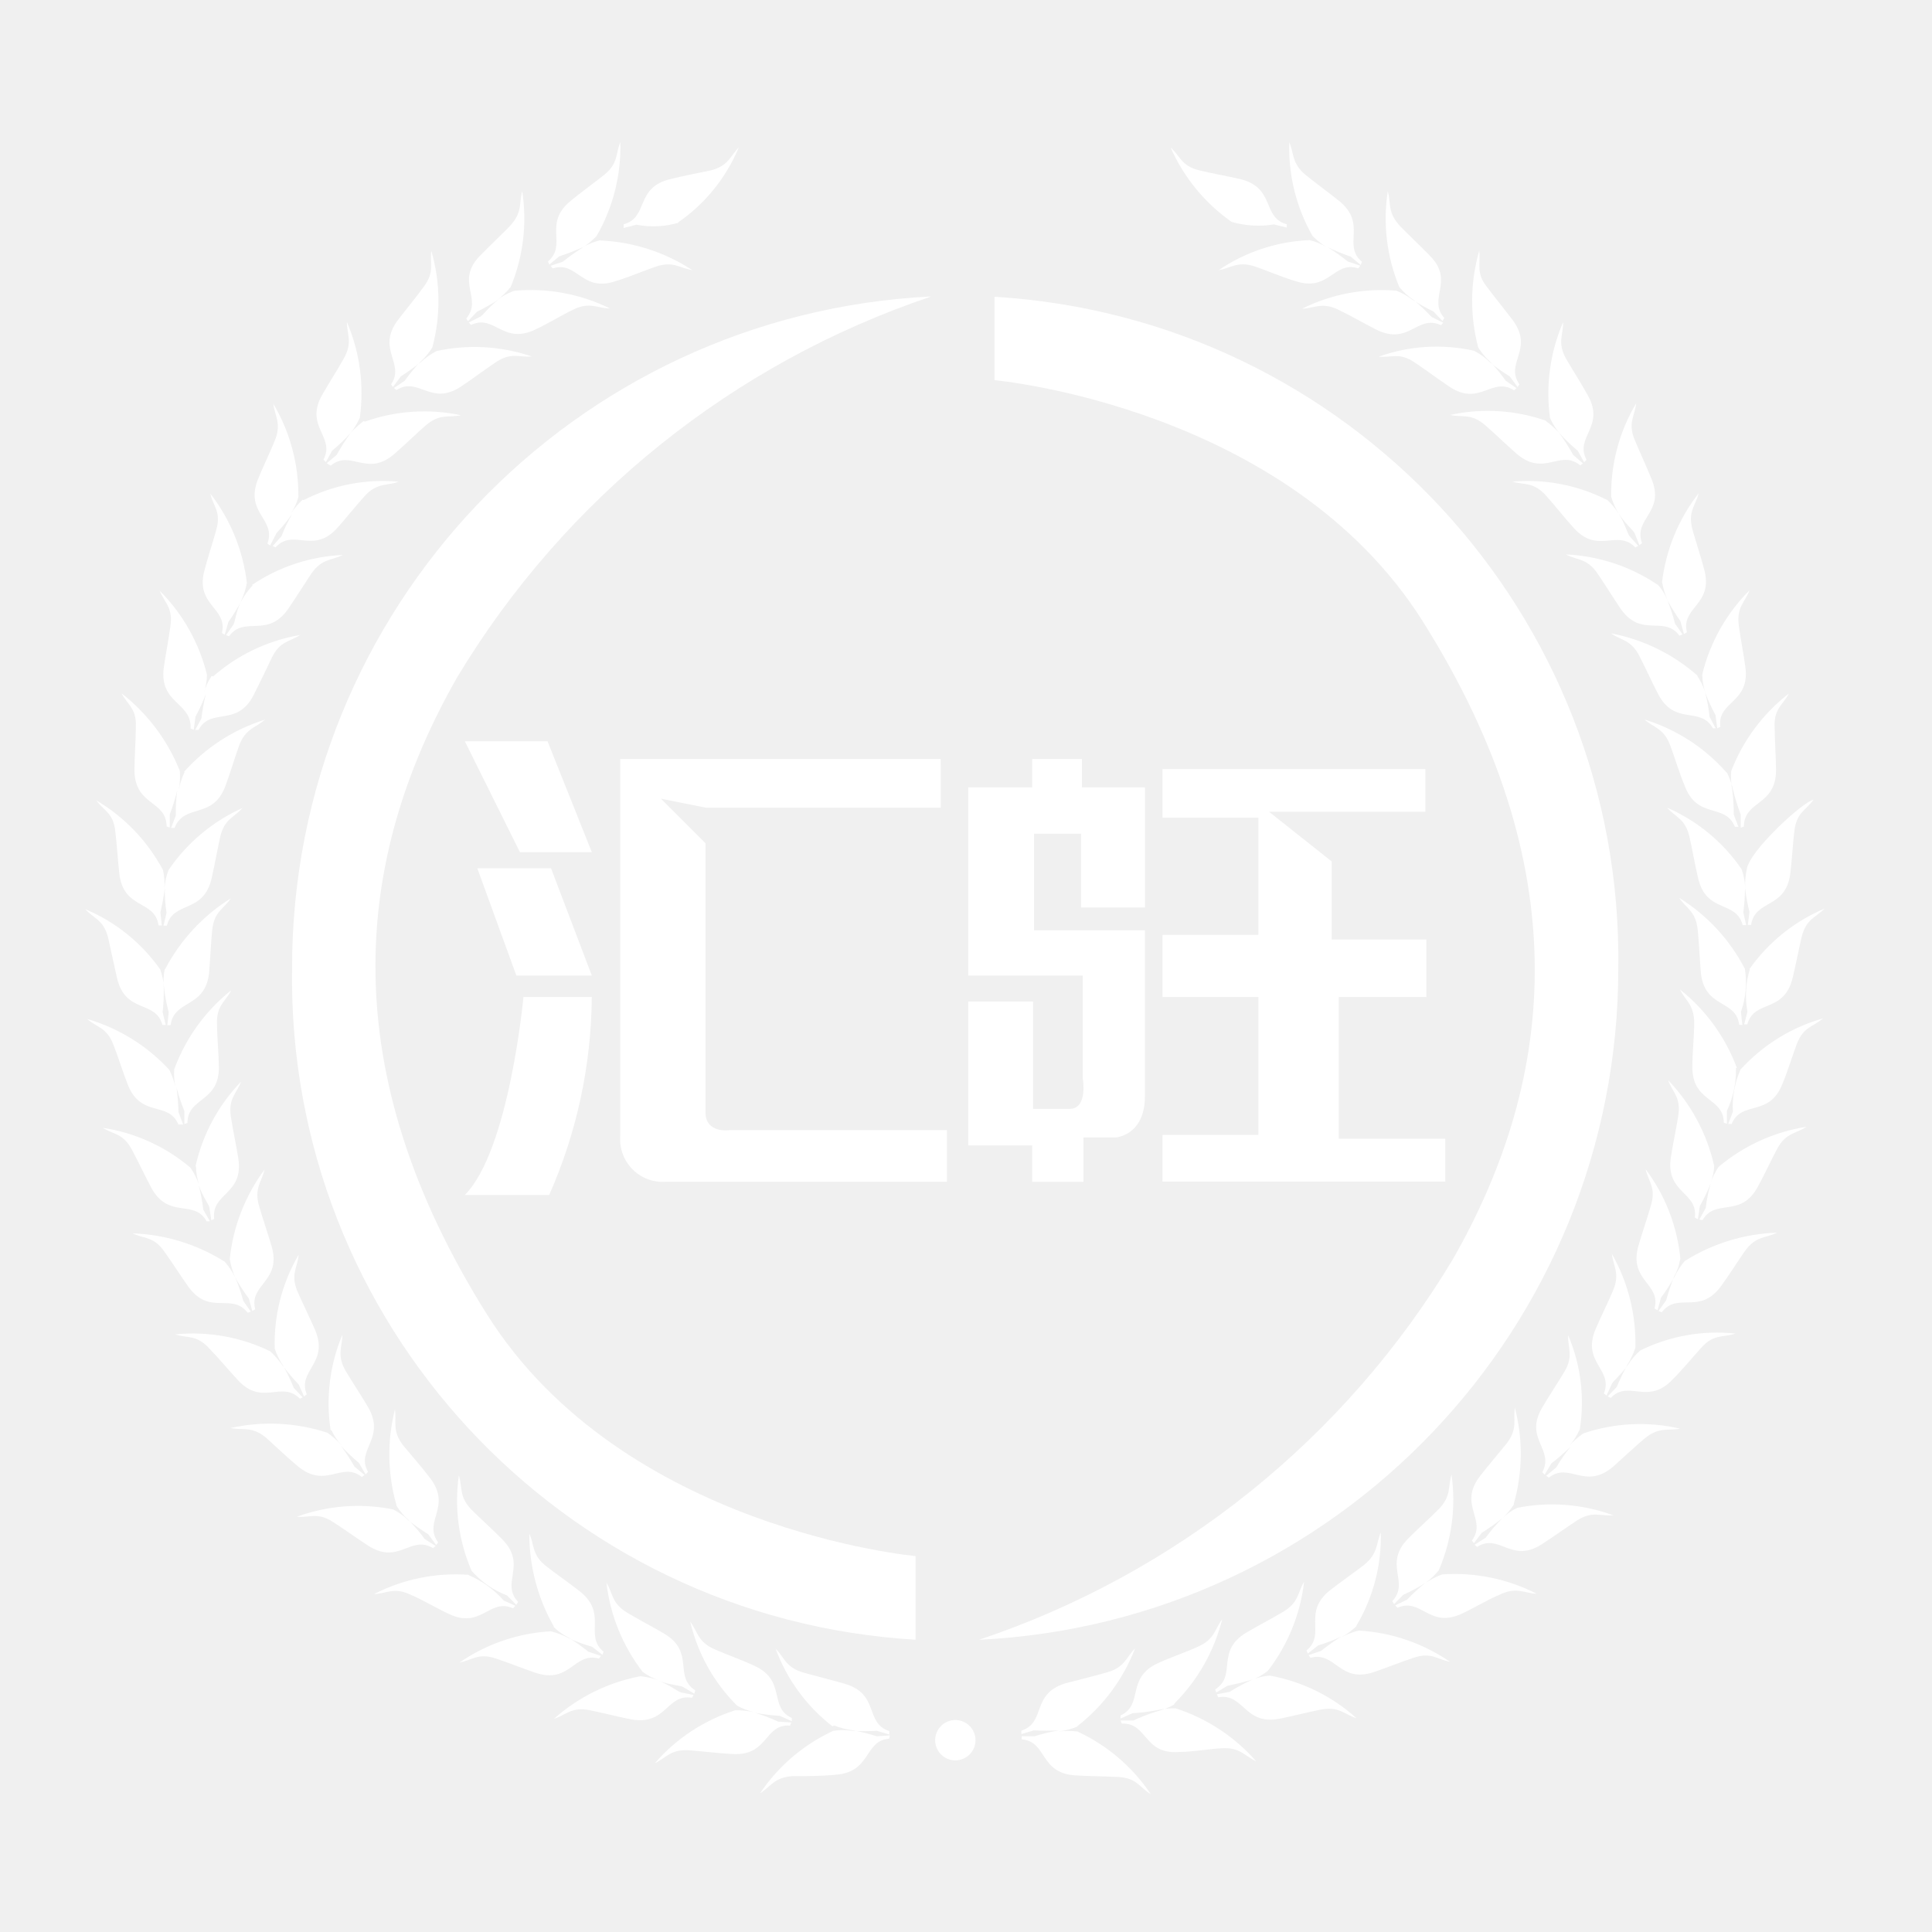
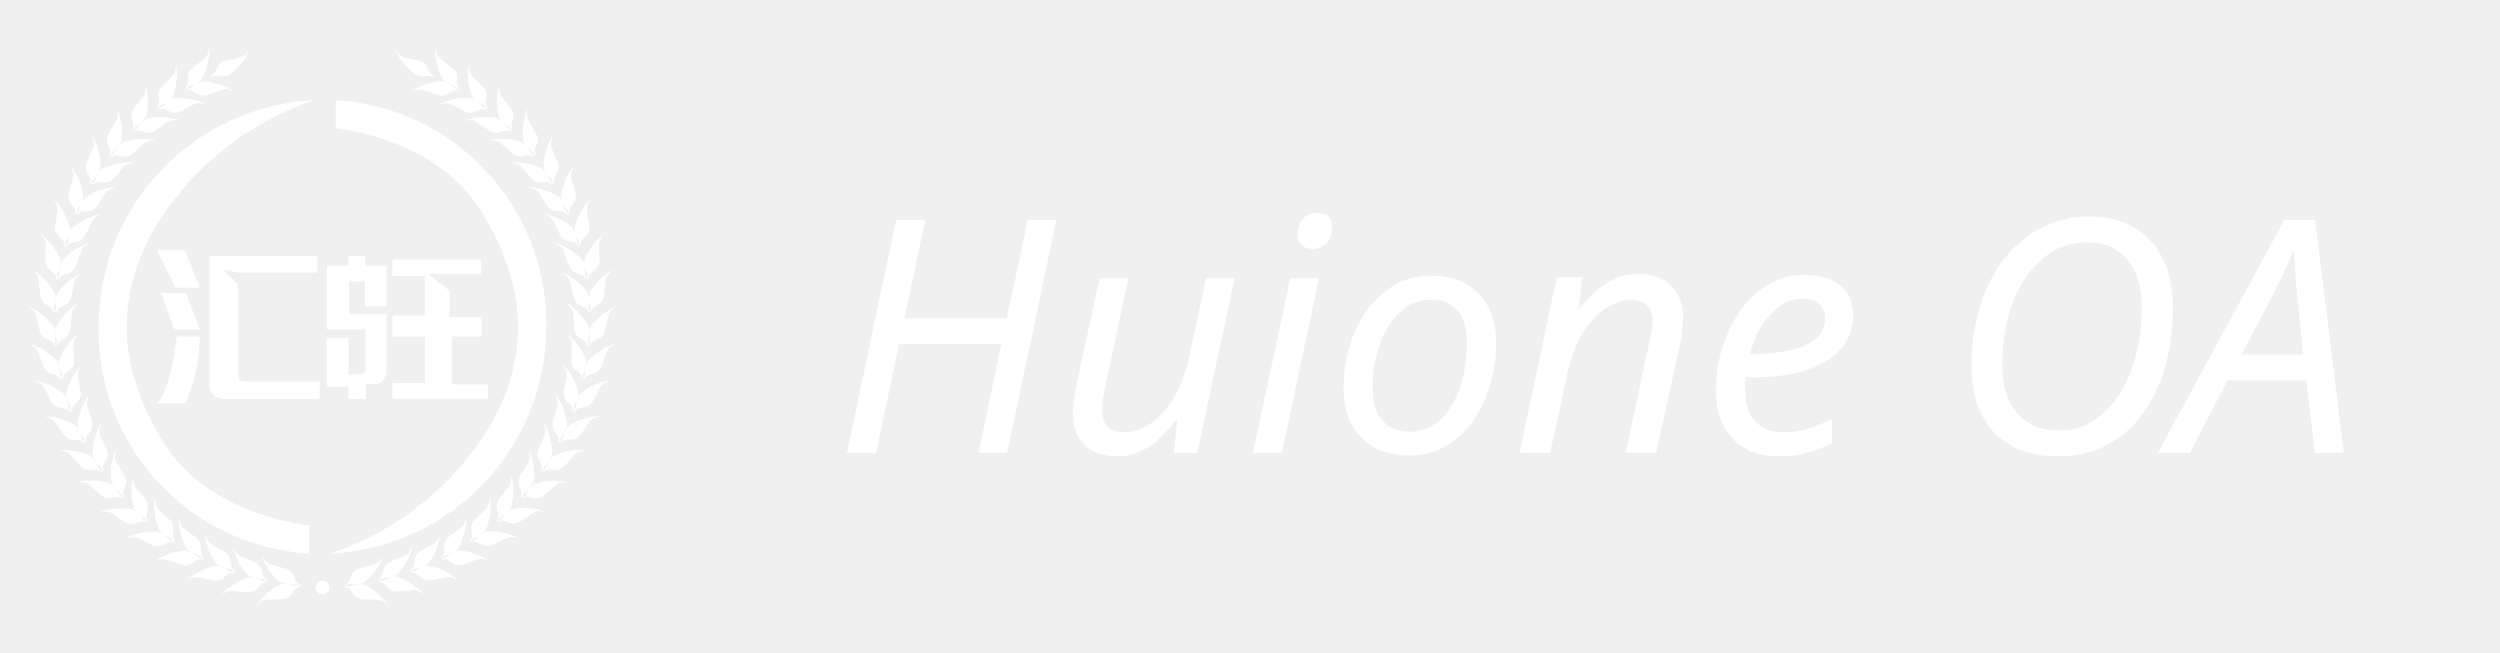
- <svg xmlns="http://www.w3.org/2000/svg" viewBox="0 0 36 36">
+ <svg xmlns="http://www.w3.org/2000/svg" viewBox="0 0 138 36">
  <defs>
    <style>
-       .cls-1 {
+       .cls-1, .cls-2, .cls-4 {
        fill: #fff;
      }

+       .cls-1 {
+         stroke: #707070;
+       }
+ 
      .cls-2 {
+         font-size: 18px;
+         font-family: Futura-MediumItalic, Futura;
+         font-weight: 500;
+         font-style: italic;
+       }
+ 
+       .cls-3 {
        clip-path: url(#clip-path);
      }
    </style>
    <clipPath id="clip-path">
-       <rect id="矩形_6" data-name="矩形 6" class="cls-1" width="36" height="36" transform="translate(579 196)" />
+       <rect id="矩形_6" data-name="矩形 6" class="cls-1" width="36" height="36" />
    </clipPath>
  </defs>
-   <g id="蒙版组_3" data-name="蒙版组 3" class="cls-2" transform="translate(-579 -196)">
-     <g id="Huione_pay_logo" data-name="Huione pay logo" transform="translate(580.588 198.647)">
-       <g id="图层_1" data-name="图层 1">
-         <path id="路径_3" data-name="路径 3" class="cls-1" d="M26.72,42.18h1.541l.826,2.067H27.747Z" transform="translate(-19.647 -31.015)" />
-         <path id="路径_4" data-name="路径 4" class="cls-1" d="M27.6,51.12h1.374l.76,2H28.328Z" transform="translate(-20.294 -37.588)" />
-         <path id="路径_5" data-name="路径 5" class="cls-1" d="M27.813,60.18s-.265,2.861-1.093,3.69h1.572a9.265,9.265,0,0,0,.794-3.69Z" transform="translate(-19.647 -44.25)" />
-         <path id="路径_6" data-name="路径 6" class="cls-1" d="M43.627,43.43H37.655v7.033a.794.794,0,0,0,.86.844h5.228v-.961H39.691s-.447.066-.447-.331V45l-.831-.831.847.169h4.368Z" transform="translate(-27.686 -31.934)" />
-         <path id="路径_7" data-name="路径 7" class="cls-1" d="M62.16,43.959v3.507h2.134v1.919s.1.564-.246.564h-.68v-2H62.16v2.681h1.191v.678h.956v-.826h.6s.545-.034.545-.77V46.622H63.386v-1.8h.876v1.374h1.191V43.959H64.278V43.43h-.926v.529Z" transform="translate(-45.706 -31.934)" />
-         <path id="路径_8" data-name="路径 8" class="cls-1" d="M75.83,44.14v.905h1.787v2.184H75.83v1.157h1.787v2.57H75.83v.871H81.1v-.8H79.115V48.386h1.633V47.316H78.983V45.861l-1.167-.926h2.912V44.14Z" transform="translate(-55.757 -32.456)" />
-         <path id="路径_9" data-name="路径 9" class="cls-1" d="M16.213,30.155a.376.376,0,1,0-.376-.376A.376.376,0,0,0,16.213,30.155Zm4.074-1.038a1.355,1.355,0,0,1-.323.127,3.378,3.378,0,0,0-.431.167h-.241l.021.058c.49-.019.4.585,1.08.529.233,0,.548-.056.781-.069.349-.021.431.146.646.244a3.37,3.37,0,0,0-1.5-.987,1.382,1.382,0,0,0-.349.034,3.607,3.607,0,0,1-.455.056l-.225.1v-.058c.445-.206.087-.7.709-.979.214-.1.514-.2.728-.3.32-.138.315-.326.458-.514a3.381,3.381,0,0,1-.884,1.564Zm1.747-.627a3.347,3.347,0,0,0,.678-1.662c-.124.2-.093.384-.394.561-.2.119-.479.265-.68.384-.585.349-.169.794-.582,1.059l.019.058.212-.127a4.551,4.551,0,0,0,.447-.109,1.2,1.2,0,0,1,.339-.079,3.284,3.284,0,0,1,1.615.794c-.225-.069-.326-.228-.67-.159-.228.045-.529.122-.762.169-.667.127-.659-.482-1.144-.4l-.026-.056.238-.045a3.568,3.568,0,0,1,.4-.217,1.154,1.154,0,0,0,.307-.169Zm1.654-.836a1.255,1.255,0,0,1-.283.206,1.443,1.443,0,0,1,.326-.124,3.348,3.348,0,0,1,1.7.582c-.233-.042-.352-.188-.68-.074-.225.074-.511.188-.736.265-.649.217-.715-.392-1.183-.265l-.037-.05.233-.079a4.07,4.07,0,0,1,.373-.265,3.29,3.29,0,0,1-.429.164l-.191.151-.024-.058c.376-.312-.093-.7.442-1.125.188-.146.445-.326.627-.466.265-.214.225-.394.315-.609a3.233,3.233,0,0,1-.453,1.736Zm1.533-1.04a3.317,3.317,0,0,0,.238-1.784c-.069.222,0,.4-.238.643-.164.167-.4.376-.566.545-.482.484.037.813-.3,1.17l.034.056.172-.175a2.83,2.83,0,0,0,.408-.22,3.327,3.327,0,0,0-.339.312l-.22.106.042.045c.447-.2.59.4,1.207.106.214-.1.49-.265.7-.352.315-.151.453-.024.686-.016a3.338,3.338,0,0,0-1.76-.36,1.276,1.276,0,0,0-.307.159,1.53,1.53,0,0,0,.244-.236Zm1.4-1.226a1.369,1.369,0,0,1-.225.265,2.986,2.986,0,0,0-.3.352l-.206.132.045.04c.418-.265.638.32,1.207-.05.2-.127.453-.31.651-.439.291-.191.442-.077.68-.1a3.314,3.314,0,0,0-1.792-.138,1.1,1.1,0,0,0-.283.2,4.168,4.168,0,0,1-.376.265l-.146.193-.037-.05c.289-.394-.265-.659.151-1.2.143-.185.347-.424.495-.606.214-.281.119-.434.154-.67a3.392,3.392,0,0,1-.021,1.795ZM27.842,24a1.2,1.2,0,0,1-.188.294,1.265,1.265,0,0,1,.265-.233,3.291,3.291,0,0,1,1.8-.087c-.228.045-.392-.04-.662.183-.18.151-.408.365-.59.529-.529.439-.81-.1-1.194.2l-.05-.034.188-.156a3.036,3.036,0,0,1,.265-.384,3.987,3.987,0,0,1-.357.31l-.124.209-.045-.045c.233-.429-.347-.622,0-1.207.119-.206.294-.466.413-.667.177-.3.058-.447.069-.68A3.19,3.19,0,0,1,27.847,24Zm1.043-1.535a3.368,3.368,0,0,0-.437-1.747c.024.233.156.365.019.686-.09.217-.233.5-.323.715-.265.625.334.744.154,1.2l.05.037.1-.222c.037-.061.172-.167.3-.352a1.2,1.2,0,0,1,.228-.265,3.225,3.225,0,0,1,1.771-.315c-.225.079-.4,0-.635.265-.161.175-.357.418-.529.585-.466.5-.818,0-1.157.349l-.056-.029.169-.177a4.114,4.114,0,0,1,.2-.416,1.4,1.4,0,0,0,.143-.307Zm.839-1.649a3.31,3.31,0,0,0-.649-1.678c.05.228.2.341.1.675-.064.225-.169.529-.233.752-.188.656.426.7.3,1.17l.056.032.064-.233a3.386,3.386,0,0,0,.251-.389,1.411,1.411,0,0,1,.191-.294,3.429,3.429,0,0,1,1.721-.529c-.212.106-.394.056-.6.344-.135.191-.3.458-.442.649-.4.553-.81.1-1.106.49l-.061-.024.143-.2a4.359,4.359,0,0,1,.146-.439.966.966,0,0,0,.114-.323Zm.627-1.747a3.372,3.372,0,0,0-.855-1.588c.077.225.244.315.188.662-.037.236-.1.529-.138.773-.1.678.508.641.447,1.125l.056.029.037-.244a3.483,3.483,0,0,0,.2-.416,2.835,2.835,0,0,0-.09.453l-.119.214.058.013c.244-.421.709-.026,1.032-.625.116-.206.249-.5.357-.7.164-.31.352-.283.548-.416a3.355,3.355,0,0,0-1.636.746,1.477,1.477,0,0,0-.156.31.929.929,0,0,0,.074-.341Zm.408-1.811a1.766,1.766,0,0,1-.169.794v.241l-.058-.019c0-.487-.6-.373-.585-1.059,0-.236.032-.548.034-.794,0-.352-.164-.421-.265-.63a3.36,3.36,0,0,1,1.059,1.459Zm.09.019a3.292,3.292,0,0,1,1.533-.948c-.177.156-.365.151-.49.479-.082.22-.177.529-.265.736-.246.638-.76.3-.948.752h-.064l.087-.228a1.681,1.681,0,0,1,.146-.794Zm.079-1.866A3.389,3.389,0,0,0,29.7,14.082c.132.2.31.244.347.6.024.233.037.548.058.794.069.678.654.49.715.974h.058l-.026-.244a1.62,1.62,0,0,0,.074-.794Zm.09,0a1.7,1.7,0,0,0-.045.794l-.061.236h.058c.132-.471.68-.2.844-.863.056-.228.114-.529.169-.765.082-.336.265-.365.426-.529a3.261,3.261,0,0,0-1.4,1.128Zm-.151-1.853a1.146,1.146,0,0,1,.064.344,1.371,1.371,0,0,1,.029-.347c.04-.344,1.059-1.273,1.244-1.3-.138.193-.318.238-.357.585-.029.233-.045.545-.074.781-.082.678-.659.482-.731.966h-.061l.029-.241a3.574,3.574,0,0,1-.082-.453,3.656,3.656,0,0,1-.032.461l.053.238h-.064c-.124-.471-.678-.214-.831-.876-.056-.23-.106-.529-.161-.768-.077-.344-.265-.368-.416-.545a3.254,3.254,0,0,1,1.39,1.151Zm-.3-1.829a3.333,3.333,0,0,0-1.514-.969c.18.156.363.161.484.49.082.22.175.529.265.741.238.641.754.315.937.768h.066l-.087-.228a3.489,3.489,0,0,0-.029-.463,1.429,1.429,0,0,1-.019-.347,3.353,3.353,0,0,1,1.075-1.445c-.109.212-.283.281-.265.627,0,.233.024.548.026.794,0,.683-.593.559-.6,1.059l-.058.019v-.244a3.833,3.833,0,0,1-.138-.439,1.509,1.509,0,0,0-.114-.334Zm-.529-1.781a1.173,1.173,0,0,1,.151.315,1.165,1.165,0,0,1-.058-.344,3.315,3.315,0,0,1,.881-1.567c-.082.22-.246.31-.2.659.032.233.09.529.122.77.093.678-.529.633-.466,1.117l-.058.024-.032-.244a3.391,3.391,0,0,1-.193-.421,2.819,2.819,0,0,1,.082.453l.114.214H30.33c-.238-.424-.709-.034-1.024-.643-.111-.212-.238-.495-.344-.7-.159-.312-.347-.294-.529-.426a3.4,3.4,0,0,1,1.617.794Zm-.741-1.7a3.311,3.311,0,0,0-1.71-.564c.212.111.394.066.59.352.132.193.3.463.429.654.389.564.81.116,1.1.508l.058-.024-.14-.2a3.44,3.44,0,0,0-.143-.437,4.256,4.256,0,0,0,.244.392l.064.238.056-.032c-.114-.476.5-.508.323-1.167-.058-.228-.159-.529-.22-.749-.09-.339.061-.447.116-.675A3.335,3.335,0,0,0,29.382,8.2a1.607,1.607,0,0,0,.1.334.993.993,0,0,0-.183-.291Zm-.945-1.588a1.249,1.249,0,0,1,.222.265,1.392,1.392,0,0,1-.14-.315A3.3,3.3,0,0,1,28.9,4.868c-.024.233-.161.363-.026.686.09.217.222.5.31.72.265.63-.347.739-.175,1.2l-.05.037-.09-.228c-.037-.061-.169-.169-.294-.357.119.191.156.357.2.416l.164.183-.056.029c-.334-.352-.7.14-1.151-.368-.156-.172-.352-.421-.508-.593-.233-.265-.408-.2-.63-.265a3.263,3.263,0,0,1,1.76.339ZM27.212,5.194a1.755,1.755,0,0,1,.265.238,3.089,3.089,0,0,0,.334.32l.119.214.045-.045c-.23-.429.357-.614.021-1.207-.114-.206-.283-.471-.4-.672-.172-.307-.053-.447-.058-.686a3.364,3.364,0,0,0-.244,1.784,1.424,1.424,0,0,0,.185.3,3.646,3.646,0,0,1,.246.389l.183.159-.05.037c-.379-.312-.672.228-1.189-.22-.18-.156-.4-.371-.582-.529-.265-.228-.429-.14-.656-.191a3.291,3.291,0,0,1,1.792.109Zm-1.324-1.3a1.17,1.17,0,0,1,.283.206,2.832,2.832,0,0,0,.371.265l.148.2.034-.05c-.278-.4.281-.654-.127-1.2-.14-.188-.341-.429-.479-.617-.212-.265-.111-.439-.143-.672a3.376,3.376,0,0,0-.019,1.8,1.17,1.17,0,0,0,.22.265,3.24,3.24,0,0,1,.294.357l.2.138-.045.04c-.416-.265-.641.312-1.207-.069-.2-.132-.447-.32-.641-.447-.291-.2-.442-.087-.675-.111a3.2,3.2,0,0,1,1.781-.109Zm-1.472-1.13a1.194,1.194,0,0,1,.307.169,4.015,4.015,0,0,0,.4.225l.169.177.032-.056c-.318-.365.2-.686-.267-1.159-.164-.169-.392-.386-.556-.553-.244-.265-.164-.421-.23-.651A3.339,3.339,0,0,0,24.485,2.7a1.244,1.244,0,0,0,.265.241,3.3,3.3,0,0,1,.334.315l.22.111-.042.045c-.442-.206-.593.389-1.207.082-.209-.106-.484-.265-.694-.365-.312-.156-.453-.032-.686-.024a3.311,3.311,0,0,1,1.768-.334Zm-1.588-.937a3.243,3.243,0,0,0-1.707.559c.233-.037.352-.177.686-.064.22.077.511.2.731.265.646.222.723-.384,1.183-.233l.037-.05-.233-.079a3.908,3.908,0,0,0-.371-.265,3.823,3.823,0,0,0,.426.175l.188.156.021-.061c-.371-.315.106-.7-.424-1.133-.183-.146-.439-.334-.622-.482-.265-.217-.214-.4-.307-.611a3.3,3.3,0,0,0,.434,1.747,1.413,1.413,0,0,0,.265.209,1.072,1.072,0,0,0-.318-.132Zm-1.466-.339A3.336,3.336,0,0,1,20.224.1c.175.156.2.344.529.426.228.056.529.109.768.164.662.161.4.715.868.842v.061l-.238-.058a1.824,1.824,0,0,1-.794-.048ZM18.49,29.515a3.377,3.377,0,0,0,1.072-1.445c-.169.164-.185.352-.529.447-.225.066-.529.138-.76.2-.654.193-.363.733-.829.884v.064l.233-.069a4.462,4.462,0,0,0,.463,0,3.6,3.6,0,0,0-.45.109h-.241v.058c.484.042.326.633,1.006.672.233.016.548.016.794.029.352.019.4.2.606.32a3.326,3.326,0,0,0-1.366-1.167,1.432,1.432,0,0,0-.349,0,1.588,1.588,0,0,0,.339-.087Zm-6.353-.384a1.371,1.371,0,0,0,.326.127,1.522,1.522,0,0,0-.349-.037,3.306,3.306,0,0,0-1.5.987c.214-.1.291-.265.646-.241.233.019.543.056.794.069.68.045.593-.564,1.08-.529l.021-.058-.241-.016a3.507,3.507,0,0,0-.431-.164,3.576,3.576,0,0,0,.458.056l.225.1v-.061c-.442-.2-.087-.7-.709-.977-.214-.1-.511-.206-.725-.3-.32-.138-.315-.326-.458-.514a3.254,3.254,0,0,0,.874,1.564Zm-1.747-.622a3.346,3.346,0,0,1-.678-1.665c.124.2.093.384.394.564.2.119.479.265.68.384.585.347.169.794.582,1.059l-.019.061-.212-.127c-.064-.029-.238-.034-.447-.111.209.082.344.193.408.214l.238.048-.029.053c-.479-.082-.471.529-1.144.4-.233-.045-.529-.122-.762-.169-.344-.069-.445.093-.667.161a3.355,3.355,0,0,1,1.612-.794,1.366,1.366,0,0,1,.339.077,1.218,1.218,0,0,1-.3-.159Zm-1.654-.842a3.475,3.475,0,0,1-.461-1.736c.1.214.042.392.315.606.183.143.445.326.627.469.529.421.069.813.442,1.125l-.021.058-.193-.151A3.018,3.018,0,0,1,9,27.874a1.324,1.324,0,0,0-.326-.124,3.324,3.324,0,0,0-1.7.582c.233-.042.352-.188.68-.074.225.074.511.188.736.265.649.214.715-.392,1.183-.265l.037-.05-.233-.077a4.071,4.071,0,0,0-.373-.265,1.21,1.21,0,0,1-.286-.206ZM7.2,26.624a3.305,3.305,0,0,1-.238-1.781c.069.222,0,.4.238.643.164.164.4.376.566.545.482.484-.037.813.3,1.17l-.034.056-.172-.175a1.673,1.673,0,0,1-.659-.458Zm-.056.079a1.808,1.808,0,0,1,.651.471l.22.1-.042.048c-.447-.2-.59.4-1.207.1-.214-.1-.49-.265-.7-.352-.315-.151-.453-.021-.686-.013a3.339,3.339,0,0,1,1.763-.36ZM5.8,25.412a1.308,1.308,0,0,0,.225.265,2.986,2.986,0,0,1,.3.352l.206.132L6.48,26.2c-.418-.251-.635.32-1.207-.045-.2-.13-.453-.312-.651-.439-.291-.193-.442-.079-.68-.1a3.314,3.314,0,0,1,1.792-.138,1,1,0,0,1,.283.2,4.392,4.392,0,0,0,.376.265l.146.2.037-.05c-.289-.394.265-.659-.151-1.2-.143-.188-.347-.424-.5-.606-.214-.281-.119-.437-.154-.67A3.414,3.414,0,0,0,5.8,25.4Zm-1.226-1.4a3.312,3.312,0,0,1,.217-1.787c0,.233-.111.379.066.68.119.2.294.463.413.667.341.59-.238.794,0,1.207l-.045.048L5.1,24.612a3.941,3.941,0,0,1-.334-.315,3.6,3.6,0,0,1,.251.384l.188.156-.05.037c-.384-.3-.667.236-1.194-.2-.183-.151-.41-.368-.588-.529-.265-.222-.431-.135-.664-.183a3.4,3.4,0,0,1,1.8.087,1.34,1.34,0,0,1,.265.233A1.114,1.114,0,0,1,4.587,24Zm-1.043-1.53a1.292,1.292,0,0,0,.154.315,3.2,3.2,0,0,1,.2.416l.167.177L4,23.416c-.344-.349-.7.151-1.157-.349-.161-.172-.363-.416-.529-.585-.238-.265-.413-.188-.635-.265a3.3,3.3,0,0,1,1.768.315,1.694,1.694,0,0,1,.23.265,3.531,3.531,0,0,0,.3.352l.1.225.05-.04c-.177-.453.421-.572.156-1.2-.093-.214-.233-.5-.326-.712-.138-.32,0-.453.019-.688a3.267,3.267,0,0,0-.445,1.744Zm-.839-1.657a3.378,3.378,0,0,1,.649-1.678c-.05.23-.2.344-.1.683.064.222.169.529.233.749.188.659-.426.7-.307,1.17l-.053.032-.066-.233a3.386,3.386,0,0,1-.251-.389,3.463,3.463,0,0,1,.148.434l.14.2-.058.021c-.3-.386-.709.066-1.106-.487-.138-.193-.307-.458-.445-.651-.2-.289-.384-.238-.593-.341a3.443,3.443,0,0,1,1.718.529,1.35,1.35,0,0,1,.193.291,1.472,1.472,0,0,1-.1-.334ZM2.062,19.08a1.4,1.4,0,0,0,.056.344,1.273,1.273,0,0,0-.156-.312,3.292,3.292,0,0,0-1.636-.744c.2.127.384.1.548.416.111.206.244.49.357.7.326.6.794.2,1.032.627h.061L2.2,19.893a3.309,3.309,0,0,0-.087-.461c.074.214.18.347.2.416l.037.244.053-.026c-.058-.487.553-.45.45-1.125-.037-.233-.1-.529-.138-.773-.056-.349.109-.439.188-.659a3.3,3.3,0,0,0-.847,1.572Zm-.4-1.811a3.356,3.356,0,0,1,1.059-1.464c-.106.212-.281.283-.265.633,0,.233.032.548.034.781.019.68-.585.572-.585,1.059l-.058.019v-.244a3.441,3.441,0,0,1-.146-.437,4.566,4.566,0,0,1,.037.461l.087.23H1.736c-.185-.447-.7-.114-.945-.749-.087-.22-.183-.529-.265-.736C.4,16.491.214,16.5.037,16.34a3.359,3.359,0,0,1,1.53.948,1.408,1.408,0,0,1,.116.328,1.2,1.2,0,0,1-.024-.347Zm-.175-1.853a3.426,3.426,0,0,1,1.226-1.324c-.132.2-.31.241-.347.593-.024.233-.037.551-.058.794-.069.667-.654.492-.717.977H1.53l.026-.241a3.126,3.126,0,0,1-.087-.453,1.324,1.324,0,0,0-.071-.344A3.237,3.237,0,0,0,0,14.294c.159.175.344.2.426.529.053.23.114.529.169.765.164.662.712.392.844.863H1.5l-.058-.238a3.229,3.229,0,0,0,.021-.461,1.215,1.215,0,0,1,.019-.344Zm.066-1.853A3.306,3.306,0,0,1,2.93,12.409c-.156.18-.339.2-.416.545-.05.228-.106.529-.159.768-.156.664-.709.408-.834.879H1.459l.056-.238a2.772,2.772,0,0,1-.032-.463,4.45,4.45,0,0,1-.082.453l.026.244H1.366c-.066-.484-.649-.286-.731-.964C.609,13.4.59,13.084.561,12.851.529,12.5.344,12.46.206,12.266a3.336,3.336,0,0,1,1.244,1.3,1.361,1.361,0,0,1,.026.347,1.17,1.17,0,0,1,.074-.341Zm.3-1.826a1.358,1.358,0,0,0-.109.328,1.429,1.429,0,0,0,.019-.347A3.457,3.457,0,0,0,.678,10.273c.109.212.283.281.265.627,0,.233-.024.548-.026.794,0,.683.593.559.6,1.059l.058.019v-.244a3.833,3.833,0,0,0,.138-.439,3.3,3.3,0,0,0-.026.463L1.6,12.78h.064c.188-.471.717-.146.95-.786.082-.22.175-.529.251-.741.119-.328.307-.334.484-.49a3.348,3.348,0,0,0-1.509.974Zm.529-1.779a3.3,3.3,0,0,1,1.623-.773c-.2.132-.379.111-.529.426-.1.209-.236.492-.341.7-.315.6-.794.214-1.024.643H2.049l.116-.214a4.235,4.235,0,0,1,.082-.453,3.391,3.391,0,0,1-.193.421l-.032.241-.058-.021c.021-.5-.588-.453-.5-1.138.034-.233.093-.543.124-.773.05-.347-.114-.437-.2-.656a3.337,3.337,0,0,1,.881,1.567,1.276,1.276,0,0,1-.058.344.982.982,0,0,1,.146-.326Zm.741-1.7a1.342,1.342,0,0,0-.212.291,3.865,3.865,0,0,1-.244.394L2.6,9.18l-.053-.032c.114-.474-.5-.506-.326-1.165.058-.228.159-.529.22-.754.1-.347-.064-.447-.109-.678a3.357,3.357,0,0,1,.68,1.665,1.5,1.5,0,0,1-.106.334c-.1.206-.109.376-.143.439l-.14.2.058.019c.289-.394.709.05,1.1-.508.132-.191.3-.461.429-.654.2-.289.381-.246.59-.352a3.285,3.285,0,0,0-1.7.564Zm.95-1.588a3.224,3.224,0,0,1,1.766-.341c-.22.082-.4.013-.63.265-.156.172-.352.418-.508.593-.458.508-.818,0-1.154.365l-.053-.026.164-.183a2.814,2.814,0,0,1,.2-.416,2.912,2.912,0,0,1-.291.355l-.122.236-.05-.037c.169-.458-.429-.566-.175-1.2.087-.22.225-.5.312-.717.132-.323,0-.453-.026-.686a3.343,3.343,0,0,1,.466,1.736,1.181,1.181,0,0,1-.143.318,1.151,1.151,0,0,1,.22-.265ZM5.212,5.209A3.3,3.3,0,0,1,7,5.09c-.228.05-.392-.037-.656.191-.18.156-.4.371-.582.529-.516.447-.807-.093-1.189.22L4.5,5.985l.188-.159a3.645,3.645,0,0,1,.246-.389,1.421,1.421,0,0,0,.183-.3,3.368,3.368,0,0,0-.241-1.784c0,.238.114.379-.061.686-.114.206-.283.466-.4.672-.334.593.251.778.024,1.207l.045.045L4.6,5.752a3.071,3.071,0,0,0,.334-.32A1.853,1.853,0,0,1,5.186,5.2ZM6.536,3.9a1.445,1.445,0,0,0-.283.2,4.278,4.278,0,0,1-.371.265l-.148.2L5.7,4.516c.265-.4-.281-.654.127-1.2.143-.188.344-.429.479-.617.212-.281.111-.439.143-.672a3.349,3.349,0,0,1,.019,1.8,1.17,1.17,0,0,1-.22.265,3.049,3.049,0,0,0-.294.355l-.2.135.045.04c.41-.265.641.312,1.207-.069.2-.132.447-.32.641-.447.291-.2.442-.087.675-.111a3.333,3.333,0,0,0-1.781-.1Zm1.472-1.13A3.336,3.336,0,0,1,9.776,3.1c-.236,0-.373-.132-.686.024-.209.1-.479.265-.694.365-.614.3-.765-.289-1.207-.082l-.042-.045.22-.111c.061-.04.156-.183.334-.315a4.016,4.016,0,0,1-.4.225l-.169.177L7.1,3.288c.315-.376-.214-.691.257-1.17.164-.169.392-.384.556-.553.244-.265.164-.421.23-.649A3.329,3.329,0,0,1,7.928,2.7a1.432,1.432,0,0,1-.251.244,1.12,1.12,0,0,1,.307-.169ZM9.6,1.834a3.389,3.389,0,0,1,1.713.553c-.236-.037-.355-.177-.688-.064-.22.077-.511.2-.731.265-.646.225-.723-.384-1.183-.233l-.037-.05L8.9,2.229a4.14,4.14,0,0,1,.371-.265,1.414,1.414,0,0,0,.257-.212A3.319,3.319,0,0,0,9.971,0c-.09.214-.032.392-.3.611-.185.146-.439.331-.622.482-.529.429-.056.813-.426,1.133l.024.058.185-.154a4.452,4.452,0,0,0,.437-.169,1.234,1.234,0,0,1,.328-.132ZM11.065,1.5a1.66,1.66,0,0,1-.794.04l-.238.061V1.533c.471-.13.206-.683.868-.842.217-.056.521-.114.746-.161.341-.082.365-.265.529-.426A3.18,3.18,0,0,1,11.044,1.5ZM13.924,29.52a3.238,3.238,0,0,1-1.059-1.445c.167.164.183.352.529.447.225.064.529.138.76.206.654.191.363.731.829.881v.064l-.233-.069a3.8,3.8,0,0,1-.463,0,1.109,1.109,0,0,0-.347,0,3.321,3.321,0,0,0-1.366,1.165c.2-.124.265-.3.606-.32.233,0,.551,0,.794-.026.68-.042.529-.633,1.006-.672l.013-.061-.244.016a3.37,3.37,0,0,0-.447-.111,1.562,1.562,0,0,1-.347-.09Z" />
-         <path id="路径_10" data-name="路径 10" class="cls-1" d="M63.2,10.89v1.554s5.461.49,7.984,4.5c2.854,4.54,2.512,8.455.559,11.877a16.361,16.361,0,0,1-8.831,7.094h0a12.527,12.527,0,0,0,11.912-12.51A12.369,12.369,0,0,0,63.2,10.89Z" transform="translate(-46.257 -8.007)" />
-         <path id="路径_11" data-name="路径 11" class="cls-1" d="M26.178,35.9V34.341s-5.458-.49-7.984-4.5c-2.851-4.54-2.509-8.455-.556-11.877a16.416,16.416,0,0,1,8.833-7.094h0A12.528,12.528,0,0,0,14.56,23.385,12.352,12.352,0,0,0,26.178,35.9Z" transform="translate(-10.706 -7.993)" />
+   <g id="组_3" data-name="组 3" transform="translate(-15 -46)">
+     <text id="Huione_OA" data-name="Huione OA" class="cls-2" transform="translate(61 71)">
+       <tspan x="0" y="0">Huione OA</tspan>
+     </text>
+     <g id="蒙版组_3" data-name="蒙版组 3" class="cls-3" transform="translate(15 46)">
+       <g id="Huione_pay_logo" data-name="Huione pay logo" transform="translate(1.588 2.647)">
+         <g id="图层_1" data-name="图层 1">
+           <path id="路径_3" data-name="路径 3" class="cls-4" d="M26.72,42.18h1.541l.826,2.067H27.747Z" transform="translate(-19.647 -31.015)" />
+           <path id="路径_4" data-name="路径 4" class="cls-4" d="M27.6,51.12h1.374l.76,2H28.328Z" transform="translate(-20.294 -37.588)" />
+           <path id="路径_5" data-name="路径 5" class="cls-4" d="M27.813,60.18s-.265,2.861-1.093,3.69h1.572a9.265,9.265,0,0,0,.794-3.69Z" transform="translate(-19.647 -44.25)" />
+           <path id="路径_6" data-name="路径 6" class="cls-4" d="M43.627,43.43H37.655v7.033a.794.794,0,0,0,.86.844h5.228v-.961H39.691s-.447.066-.447-.331V45l-.831-.831.847.169h4.368Z" transform="translate(-27.686 -31.934)" />
+           <path id="路径_7" data-name="路径 7" class="cls-4" d="M62.16,43.959v3.507h2.134v1.919s.1.564-.246.564h-.68v-2H62.16v2.681h1.191v.678h.956v-.826h.6s.545-.034.545-.77V46.622H63.386v-1.8h.876v1.374h1.191V43.959H64.278V43.43h-.926v.529Z" transform="translate(-45.706 -31.934)" />
+           <path id="路径_8" data-name="路径 8" class="cls-4" d="M75.83,44.14v.905h1.787v2.184H75.83v1.157h1.787v2.57H75.83v.871H81.1v-.8H79.115V48.386h1.633V47.316H78.983V45.861l-1.167-.926h2.912V44.14Z" transform="translate(-55.757 -32.456)" />
+           <path id="路径_9" data-name="路径 9" class="cls-4" d="M16.213,30.155a.376.376,0,1,0-.376-.376A.376.376,0,0,0,16.213,30.155Zm4.074-1.038a1.355,1.355,0,0,1-.323.127,3.378,3.378,0,0,0-.431.167h-.241l.021.058c.49-.019.4.585,1.08.529.233,0,.548-.056.781-.069.349-.021.431.146.646.244a3.37,3.37,0,0,0-1.5-.987,1.382,1.382,0,0,0-.349.034,3.607,3.607,0,0,1-.455.056l-.225.1v-.058c.445-.206.087-.7.709-.979.214-.1.514-.2.728-.3.32-.138.315-.326.458-.514a3.381,3.381,0,0,1-.884,1.564Zm1.747-.627a3.347,3.347,0,0,0,.678-1.662c-.124.2-.093.384-.394.561-.2.119-.479.265-.68.384-.585.349-.169.794-.582,1.059l.019.058.212-.127a4.551,4.551,0,0,0,.447-.109,1.2,1.2,0,0,1,.339-.079,3.284,3.284,0,0,1,1.615.794c-.225-.069-.326-.228-.67-.159-.228.045-.529.122-.762.169-.667.127-.659-.482-1.144-.4l-.026-.056.238-.045a3.568,3.568,0,0,1,.4-.217,1.154,1.154,0,0,0,.307-.169Zm1.654-.836a1.255,1.255,0,0,1-.283.206,1.443,1.443,0,0,1,.326-.124,3.348,3.348,0,0,1,1.7.582c-.233-.042-.352-.188-.68-.074-.225.074-.511.188-.736.265-.649.217-.715-.392-1.183-.265l-.037-.05.233-.079a4.07,4.07,0,0,1,.373-.265,3.29,3.29,0,0,1-.429.164l-.191.151-.024-.058c.376-.312-.093-.7.442-1.125.188-.146.445-.326.627-.466.265-.214.225-.394.315-.609a3.233,3.233,0,0,1-.453,1.736Zm1.533-1.04a3.317,3.317,0,0,0,.238-1.784c-.069.222,0,.4-.238.643-.164.167-.4.376-.566.545-.482.484.037.813-.3,1.17l.034.056.172-.175a2.83,2.83,0,0,0,.408-.22,3.327,3.327,0,0,0-.339.312l-.22.106.042.045c.447-.2.59.4,1.207.106.214-.1.49-.265.7-.352.315-.151.453-.024.686-.016a3.338,3.338,0,0,0-1.76-.36,1.276,1.276,0,0,0-.307.159,1.53,1.53,0,0,0,.244-.236Zm1.4-1.226a1.369,1.369,0,0,1-.225.265,2.986,2.986,0,0,0-.3.352l-.206.132.045.04c.418-.265.638.32,1.207-.05.2-.127.453-.31.651-.439.291-.191.442-.077.68-.1a3.314,3.314,0,0,0-1.792-.138,1.1,1.1,0,0,0-.283.2,4.168,4.168,0,0,1-.376.265l-.146.193-.037-.05c.289-.394-.265-.659.151-1.2.143-.185.347-.424.495-.606.214-.281.119-.434.154-.67a3.392,3.392,0,0,1-.021,1.795ZM27.842,24a1.2,1.2,0,0,1-.188.294,1.265,1.265,0,0,1,.265-.233,3.291,3.291,0,0,1,1.8-.087c-.228.045-.392-.04-.662.183-.18.151-.408.365-.59.529-.529.439-.81-.1-1.194.2l-.05-.034.188-.156a3.036,3.036,0,0,1,.265-.384,3.987,3.987,0,0,1-.357.31l-.124.209-.045-.045c.233-.429-.347-.622,0-1.207.119-.206.294-.466.413-.667.177-.3.058-.447.069-.68A3.19,3.19,0,0,1,27.847,24Zm1.043-1.535a3.368,3.368,0,0,0-.437-1.747c.024.233.156.365.019.686-.09.217-.233.5-.323.715-.265.625.334.744.154,1.2l.05.037.1-.222c.037-.061.172-.167.3-.352a1.2,1.2,0,0,1,.228-.265,3.225,3.225,0,0,1,1.771-.315c-.225.079-.4,0-.635.265-.161.175-.357.418-.529.585-.466.5-.818,0-1.157.349l-.056-.029.169-.177a4.114,4.114,0,0,1,.2-.416,1.4,1.4,0,0,0,.143-.307Zm.839-1.649a3.31,3.31,0,0,0-.649-1.678c.05.228.2.341.1.675-.064.225-.169.529-.233.752-.188.656.426.7.3,1.17l.056.032.064-.233a3.386,3.386,0,0,0,.251-.389,1.411,1.411,0,0,1,.191-.294,3.429,3.429,0,0,1,1.721-.529c-.212.106-.394.056-.6.344-.135.191-.3.458-.442.649-.4.553-.81.1-1.106.49l-.061-.024.143-.2a4.359,4.359,0,0,1,.146-.439.966.966,0,0,0,.114-.323Zm.627-1.747a3.372,3.372,0,0,0-.855-1.588c.077.225.244.315.188.662-.037.236-.1.529-.138.773-.1.678.508.641.447,1.125l.056.029.037-.244a3.483,3.483,0,0,0,.2-.416,2.835,2.835,0,0,0-.09.453l-.119.214.058.013c.244-.421.709-.026,1.032-.625.116-.206.249-.5.357-.7.164-.31.352-.283.548-.416a3.355,3.355,0,0,0-1.636.746,1.477,1.477,0,0,0-.156.31.929.929,0,0,0,.074-.341Zm.408-1.811a1.766,1.766,0,0,1-.169.794v.241l-.058-.019c0-.487-.6-.373-.585-1.059,0-.236.032-.548.034-.794,0-.352-.164-.421-.265-.63a3.36,3.36,0,0,1,1.059,1.459Zm.09.019a3.292,3.292,0,0,1,1.533-.948c-.177.156-.365.151-.49.479-.082.22-.177.529-.265.736-.246.638-.76.3-.948.752h-.064l.087-.228a1.681,1.681,0,0,1,.146-.794Zm.079-1.866A3.389,3.389,0,0,0,29.7,14.082c.132.2.31.244.347.6.024.233.037.548.058.794.069.678.654.49.715.974h.058l-.026-.244a1.62,1.62,0,0,0,.074-.794Zm.09,0a1.7,1.7,0,0,0-.045.794l-.061.236h.058c.132-.471.68-.2.844-.863.056-.228.114-.529.169-.765.082-.336.265-.365.426-.529a3.261,3.261,0,0,0-1.4,1.128Zm-.151-1.853a1.146,1.146,0,0,1,.064.344,1.371,1.371,0,0,1,.029-.347c.04-.344,1.059-1.273,1.244-1.3-.138.193-.318.238-.357.585-.029.233-.045.545-.074.781-.082.678-.659.482-.731.966h-.061l.029-.241a3.574,3.574,0,0,1-.082-.453,3.656,3.656,0,0,1-.032.461l.053.238h-.064c-.124-.471-.678-.214-.831-.876-.056-.23-.106-.529-.161-.768-.077-.344-.265-.368-.416-.545a3.254,3.254,0,0,1,1.39,1.151Zm-.3-1.829a3.333,3.333,0,0,0-1.514-.969c.18.156.363.161.484.49.082.22.175.529.265.741.238.641.754.315.937.768h.066l-.087-.228a3.489,3.489,0,0,0-.029-.463,1.429,1.429,0,0,1-.019-.347,3.353,3.353,0,0,1,1.075-1.445c-.109.212-.283.281-.265.627,0,.233.024.548.026.794,0,.683-.593.559-.6,1.059l-.058.019v-.244a3.833,3.833,0,0,1-.138-.439,1.509,1.509,0,0,0-.114-.334Zm-.529-1.781a1.173,1.173,0,0,1,.151.315,1.165,1.165,0,0,1-.058-.344,3.315,3.315,0,0,1,.881-1.567c-.082.22-.246.31-.2.659.032.233.09.529.122.77.093.678-.529.633-.466,1.117l-.058.024-.032-.244a3.391,3.391,0,0,1-.193-.421,2.819,2.819,0,0,1,.082.453l.114.214H30.33c-.238-.424-.709-.034-1.024-.643-.111-.212-.238-.495-.344-.7-.159-.312-.347-.294-.529-.426a3.4,3.4,0,0,1,1.617.794Zm-.741-1.7a3.311,3.311,0,0,0-1.71-.564c.212.111.394.066.59.352.132.193.3.463.429.654.389.564.81.116,1.1.508l.058-.024-.14-.2a3.44,3.44,0,0,0-.143-.437,4.256,4.256,0,0,0,.244.392l.064.238.056-.032c-.114-.476.5-.508.323-1.167-.058-.228-.159-.529-.22-.749-.09-.339.061-.447.116-.675A3.335,3.335,0,0,0,29.382,8.2a1.607,1.607,0,0,0,.1.334.993.993,0,0,0-.183-.291Zm-.945-1.588a1.249,1.249,0,0,1,.222.265,1.392,1.392,0,0,1-.14-.315A3.3,3.3,0,0,1,28.9,4.868c-.024.233-.161.363-.026.686.09.217.222.5.31.72.265.63-.347.739-.175,1.2l-.05.037-.09-.228c-.037-.061-.169-.169-.294-.357.119.191.156.357.2.416l.164.183-.056.029c-.334-.352-.7.14-1.151-.368-.156-.172-.352-.421-.508-.593-.233-.265-.408-.2-.63-.265a3.263,3.263,0,0,1,1.76.339ZM27.212,5.194a1.755,1.755,0,0,1,.265.238,3.089,3.089,0,0,0,.334.32l.119.214.045-.045c-.23-.429.357-.614.021-1.207-.114-.206-.283-.471-.4-.672-.172-.307-.053-.447-.058-.686a3.364,3.364,0,0,0-.244,1.784,1.424,1.424,0,0,0,.185.3,3.646,3.646,0,0,1,.246.389l.183.159-.05.037c-.379-.312-.672.228-1.189-.22-.18-.156-.4-.371-.582-.529-.265-.228-.429-.14-.656-.191a3.291,3.291,0,0,1,1.792.109Zm-1.324-1.3a1.17,1.17,0,0,1,.283.206,2.832,2.832,0,0,0,.371.265l.148.2.034-.05c-.278-.4.281-.654-.127-1.2-.14-.188-.341-.429-.479-.617-.212-.265-.111-.439-.143-.672a3.376,3.376,0,0,0-.019,1.8,1.17,1.17,0,0,0,.22.265,3.24,3.24,0,0,1,.294.357l.2.138-.045.04c-.416-.265-.641.312-1.207-.069-.2-.132-.447-.32-.641-.447-.291-.2-.442-.087-.675-.111a3.2,3.2,0,0,1,1.781-.109Zm-1.472-1.13a1.194,1.194,0,0,1,.307.169,4.015,4.015,0,0,0,.4.225l.169.177.032-.056c-.318-.365.2-.686-.267-1.159-.164-.169-.392-.386-.556-.553-.244-.265-.164-.421-.23-.651A3.339,3.339,0,0,0,24.485,2.7a1.244,1.244,0,0,0,.265.241,3.3,3.3,0,0,1,.334.315l.22.111-.042.045c-.442-.206-.593.389-1.207.082-.209-.106-.484-.265-.694-.365-.312-.156-.453-.032-.686-.024a3.311,3.311,0,0,1,1.768-.334Zm-1.588-.937a3.243,3.243,0,0,0-1.707.559c.233-.037.352-.177.686-.064.22.077.511.2.731.265.646.222.723-.384,1.183-.233l.037-.05-.233-.079a3.908,3.908,0,0,0-.371-.265,3.823,3.823,0,0,0,.426.175l.188.156.021-.061c-.371-.315.106-.7-.424-1.133-.183-.146-.439-.334-.622-.482-.265-.217-.214-.4-.307-.611a3.3,3.3,0,0,0,.434,1.747,1.413,1.413,0,0,0,.265.209,1.072,1.072,0,0,0-.318-.132Zm-1.466-.339A3.336,3.336,0,0,1,20.224.1c.175.156.2.344.529.426.228.056.529.109.768.164.662.161.4.715.868.842v.061l-.238-.058a1.824,1.824,0,0,1-.794-.048ZM18.49,29.515a3.377,3.377,0,0,0,1.072-1.445c-.169.164-.185.352-.529.447-.225.066-.529.138-.76.2-.654.193-.363.733-.829.884v.064l.233-.069a4.462,4.462,0,0,0,.463,0,3.6,3.6,0,0,0-.45.109h-.241v.058c.484.042.326.633,1.006.672.233.016.548.016.794.029.352.019.4.2.606.32a3.326,3.326,0,0,0-1.366-1.167,1.432,1.432,0,0,0-.349,0,1.588,1.588,0,0,0,.339-.087Zm-6.353-.384a1.371,1.371,0,0,0,.326.127,1.522,1.522,0,0,0-.349-.037,3.306,3.306,0,0,0-1.5.987c.214-.1.291-.265.646-.241.233.019.543.056.794.069.68.045.593-.564,1.08-.529l.021-.058-.241-.016a3.507,3.507,0,0,0-.431-.164,3.576,3.576,0,0,0,.458.056l.225.1v-.061c-.442-.2-.087-.7-.709-.977-.214-.1-.511-.206-.725-.3-.32-.138-.315-.326-.458-.514a3.254,3.254,0,0,0,.874,1.564Zm-1.747-.622a3.346,3.346,0,0,1-.678-1.665c.124.2.093.384.394.564.2.119.479.265.68.384.585.347.169.794.582,1.059l-.019.061-.212-.127c-.064-.029-.238-.034-.447-.111.209.082.344.193.408.214l.238.048-.029.053c-.479-.082-.471.529-1.144.4-.233-.045-.529-.122-.762-.169-.344-.069-.445.093-.667.161a3.355,3.355,0,0,1,1.612-.794,1.366,1.366,0,0,1,.339.077,1.218,1.218,0,0,1-.3-.159Zm-1.654-.842a3.475,3.475,0,0,1-.461-1.736c.1.214.042.392.315.606.183.143.445.326.627.469.529.421.069.813.442,1.125l-.021.058-.193-.151A3.018,3.018,0,0,1,9,27.874a1.324,1.324,0,0,0-.326-.124,3.324,3.324,0,0,0-1.7.582c.233-.042.352-.188.68-.074.225.074.511.188.736.265.649.214.715-.392,1.183-.265l.037-.05-.233-.077a4.071,4.071,0,0,0-.373-.265,1.21,1.21,0,0,1-.286-.206ZM7.2,26.624a3.305,3.305,0,0,1-.238-1.781c.069.222,0,.4.238.643.164.164.4.376.566.545.482.484-.037.813.3,1.17l-.034.056-.172-.175a1.673,1.673,0,0,1-.659-.458Zm-.056.079a1.808,1.808,0,0,1,.651.471l.22.1-.042.048c-.447-.2-.59.4-1.207.1-.214-.1-.49-.265-.7-.352-.315-.151-.453-.021-.686-.013a3.339,3.339,0,0,1,1.763-.36ZM5.8,25.412a1.308,1.308,0,0,0,.225.265,2.986,2.986,0,0,1,.3.352l.206.132L6.48,26.2c-.418-.251-.635.32-1.207-.045-.2-.13-.453-.312-.651-.439-.291-.193-.442-.079-.68-.1a3.314,3.314,0,0,1,1.792-.138,1,1,0,0,1,.283.2,4.392,4.392,0,0,0,.376.265l.146.2.037-.05c-.289-.394.265-.659-.151-1.2-.143-.188-.347-.424-.5-.606-.214-.281-.119-.437-.154-.67A3.414,3.414,0,0,0,5.8,25.4Zm-1.226-1.4a3.312,3.312,0,0,1,.217-1.787c0,.233-.111.379.066.68.119.2.294.463.413.667.341.59-.238.794,0,1.207l-.045.048L5.1,24.612a3.941,3.941,0,0,1-.334-.315,3.6,3.6,0,0,1,.251.384l.188.156-.05.037c-.384-.3-.667.236-1.194-.2-.183-.151-.41-.368-.588-.529-.265-.222-.431-.135-.664-.183a3.4,3.4,0,0,1,1.8.087,1.34,1.34,0,0,1,.265.233A1.114,1.114,0,0,1,4.587,24Zm-1.043-1.53a1.292,1.292,0,0,0,.154.315,3.2,3.2,0,0,1,.2.416l.167.177L4,23.416c-.344-.349-.7.151-1.157-.349-.161-.172-.363-.416-.529-.585-.238-.265-.413-.188-.635-.265a3.3,3.3,0,0,1,1.768.315,1.694,1.694,0,0,1,.23.265,3.531,3.531,0,0,0,.3.352l.1.225.05-.04c-.177-.453.421-.572.156-1.2-.093-.214-.233-.5-.326-.712-.138-.32,0-.453.019-.688a3.267,3.267,0,0,0-.445,1.744Zm-.839-1.657a3.378,3.378,0,0,1,.649-1.678c-.05.23-.2.344-.1.683.064.222.169.529.233.749.188.659-.426.7-.307,1.17l-.053.032-.066-.233a3.386,3.386,0,0,1-.251-.389,3.463,3.463,0,0,1,.148.434l.14.2-.058.021c-.3-.386-.709.066-1.106-.487-.138-.193-.307-.458-.445-.651-.2-.289-.384-.238-.593-.341a3.443,3.443,0,0,1,1.718.529,1.35,1.35,0,0,1,.193.291,1.472,1.472,0,0,1-.1-.334ZM2.062,19.08a1.4,1.4,0,0,0,.056.344,1.273,1.273,0,0,0-.156-.312,3.292,3.292,0,0,0-1.636-.744c.2.127.384.1.548.416.111.206.244.49.357.7.326.6.794.2,1.032.627h.061L2.2,19.893a3.309,3.309,0,0,0-.087-.461c.074.214.18.347.2.416l.037.244.053-.026c-.058-.487.553-.45.45-1.125-.037-.233-.1-.529-.138-.773-.056-.349.109-.439.188-.659a3.3,3.3,0,0,0-.847,1.572Zm-.4-1.811a3.356,3.356,0,0,1,1.059-1.464c-.106.212-.281.283-.265.633,0,.233.032.548.034.781.019.68-.585.572-.585,1.059l-.058.019v-.244a3.441,3.441,0,0,1-.146-.437,4.566,4.566,0,0,1,.037.461l.087.23H1.736c-.185-.447-.7-.114-.945-.749-.087-.22-.183-.529-.265-.736C.4,16.491.214,16.5.037,16.34a3.359,3.359,0,0,1,1.53.948,1.408,1.408,0,0,1,.116.328,1.2,1.2,0,0,1-.024-.347Zm-.175-1.853a3.426,3.426,0,0,1,1.226-1.324c-.132.2-.31.241-.347.593-.024.233-.037.551-.058.794-.069.667-.654.492-.717.977H1.53l.026-.241a3.126,3.126,0,0,1-.087-.453,1.324,1.324,0,0,0-.071-.344A3.237,3.237,0,0,0,0,14.294c.159.175.344.2.426.529.053.23.114.529.169.765.164.662.712.392.844.863H1.5l-.058-.238a3.229,3.229,0,0,0,.021-.461,1.215,1.215,0,0,1,.019-.344Zm.066-1.853A3.306,3.306,0,0,1,2.93,12.409c-.156.18-.339.2-.416.545-.05.228-.106.529-.159.768-.156.664-.709.408-.834.879H1.459l.056-.238a2.772,2.772,0,0,1-.032-.463,4.45,4.45,0,0,1-.082.453l.026.244H1.366c-.066-.484-.649-.286-.731-.964C.609,13.4.59,13.084.561,12.851.529,12.5.344,12.46.206,12.266a3.336,3.336,0,0,1,1.244,1.3,1.361,1.361,0,0,1,.026.347,1.17,1.17,0,0,1,.074-.341Zm.3-1.826a1.358,1.358,0,0,0-.109.328,1.429,1.429,0,0,0,.019-.347A3.457,3.457,0,0,0,.678,10.273c.109.212.283.281.265.627,0,.233-.024.548-.026.794,0,.683.593.559.6,1.059l.058.019v-.244a3.833,3.833,0,0,0,.138-.439,3.3,3.3,0,0,0-.026.463L1.6,12.78h.064c.188-.471.717-.146.95-.786.082-.22.175-.529.251-.741.119-.328.307-.334.484-.49a3.348,3.348,0,0,0-1.509.974Zm.529-1.779a3.3,3.3,0,0,1,1.623-.773c-.2.132-.379.111-.529.426-.1.209-.236.492-.341.7-.315.6-.794.214-1.024.643H2.049l.116-.214a4.235,4.235,0,0,1,.082-.453,3.391,3.391,0,0,1-.193.421l-.032.241-.058-.021c.021-.5-.588-.453-.5-1.138.034-.233.093-.543.124-.773.05-.347-.114-.437-.2-.656a3.337,3.337,0,0,1,.881,1.567,1.276,1.276,0,0,1-.058.344.982.982,0,0,1,.146-.326Zm.741-1.7a1.342,1.342,0,0,0-.212.291,3.865,3.865,0,0,1-.244.394L2.6,9.18l-.053-.032c.114-.474-.5-.506-.326-1.165.058-.228.159-.529.22-.754.1-.347-.064-.447-.109-.678a3.357,3.357,0,0,1,.68,1.665,1.5,1.5,0,0,1-.106.334c-.1.206-.109.376-.143.439l-.14.2.058.019c.289-.394.709.05,1.1-.508.132-.191.3-.461.429-.654.2-.289.381-.246.59-.352a3.285,3.285,0,0,0-1.7.564Zm.95-1.588a3.224,3.224,0,0,1,1.766-.341c-.22.082-.4.013-.63.265-.156.172-.352.418-.508.593-.458.508-.818,0-1.154.365l-.053-.026.164-.183a2.814,2.814,0,0,1,.2-.416,2.912,2.912,0,0,1-.291.355l-.122.236-.05-.037c.169-.458-.429-.566-.175-1.2.087-.22.225-.5.312-.717.132-.323,0-.453-.026-.686a3.343,3.343,0,0,1,.466,1.736,1.181,1.181,0,0,1-.143.318,1.151,1.151,0,0,1,.22-.265ZM5.212,5.209A3.3,3.3,0,0,1,7,5.09c-.228.05-.392-.037-.656.191-.18.156-.4.371-.582.529-.516.447-.807-.093-1.189.22L4.5,5.985l.188-.159a3.645,3.645,0,0,1,.246-.389,1.421,1.421,0,0,0,.183-.3,3.368,3.368,0,0,0-.241-1.784c0,.238.114.379-.061.686-.114.206-.283.466-.4.672-.334.593.251.778.024,1.207l.045.045L4.6,5.752a3.071,3.071,0,0,0,.334-.32A1.853,1.853,0,0,1,5.186,5.2ZM6.536,3.9a1.445,1.445,0,0,0-.283.2,4.278,4.278,0,0,1-.371.265l-.148.2L5.7,4.516c.265-.4-.281-.654.127-1.2.143-.188.344-.429.479-.617.212-.281.111-.439.143-.672a3.349,3.349,0,0,1,.019,1.8,1.17,1.17,0,0,1-.22.265,3.049,3.049,0,0,0-.294.355l-.2.135.045.04c.41-.265.641.312,1.207-.069.2-.132.447-.32.641-.447.291-.2.442-.087.675-.111a3.333,3.333,0,0,0-1.781-.1Zm1.472-1.13A3.336,3.336,0,0,1,9.776,3.1c-.236,0-.373-.132-.686.024-.209.1-.479.265-.694.365-.614.3-.765-.289-1.207-.082l-.042-.045.22-.111c.061-.04.156-.183.334-.315a4.016,4.016,0,0,1-.4.225l-.169.177L7.1,3.288c.315-.376-.214-.691.257-1.17.164-.169.392-.384.556-.553.244-.265.164-.421.23-.649A3.329,3.329,0,0,1,7.928,2.7a1.432,1.432,0,0,1-.251.244,1.12,1.12,0,0,1,.307-.169ZM9.6,1.834a3.389,3.389,0,0,1,1.713.553c-.236-.037-.355-.177-.688-.064-.22.077-.511.2-.731.265-.646.225-.723-.384-1.183-.233l-.037-.05L8.9,2.229a4.14,4.14,0,0,1,.371-.265,1.414,1.414,0,0,0,.257-.212A3.319,3.319,0,0,0,9.971,0c-.09.214-.032.392-.3.611-.185.146-.439.331-.622.482-.529.429-.056.813-.426,1.133l.024.058.185-.154a4.452,4.452,0,0,0,.437-.169,1.234,1.234,0,0,1,.328-.132ZM11.065,1.5a1.66,1.66,0,0,1-.794.04l-.238.061V1.533c.471-.13.206-.683.868-.842.217-.056.521-.114.746-.161.341-.082.365-.265.529-.426A3.18,3.18,0,0,1,11.044,1.5ZM13.924,29.52a3.238,3.238,0,0,1-1.059-1.445c.167.164.183.352.529.447.225.064.529.138.76.206.654.191.363.731.829.881v.064l-.233-.069a3.8,3.8,0,0,1-.463,0,1.109,1.109,0,0,0-.347,0,3.321,3.321,0,0,0-1.366,1.165c.2-.124.265-.3.606-.32.233,0,.551,0,.794-.026.68-.042.529-.633,1.006-.672l.013-.061-.244.016a3.37,3.37,0,0,0-.447-.111,1.562,1.562,0,0,1-.347-.09Z" />
+           <path id="路径_10" data-name="路径 10" class="cls-4" d="M63.2,10.89v1.554s5.461.49,7.984,4.5c2.854,4.54,2.512,8.455.559,11.877a16.361,16.361,0,0,1-8.831,7.094h0a12.527,12.527,0,0,0,11.912-12.51A12.369,12.369,0,0,0,63.2,10.89Z" transform="translate(-46.257 -8.007)" />
+           <path id="路径_11" data-name="路径 11" class="cls-4" d="M26.178,35.9V34.341s-5.458-.49-7.984-4.5c-2.851-4.54-2.509-8.455-.556-11.877a16.416,16.416,0,0,1,8.833-7.094h0A12.528,12.528,0,0,0,14.56,23.385,12.352,12.352,0,0,0,26.178,35.9Z" transform="translate(-10.706 -7.993)" />
+         </g>
      </g>
    </g>
  </g>
</svg>
